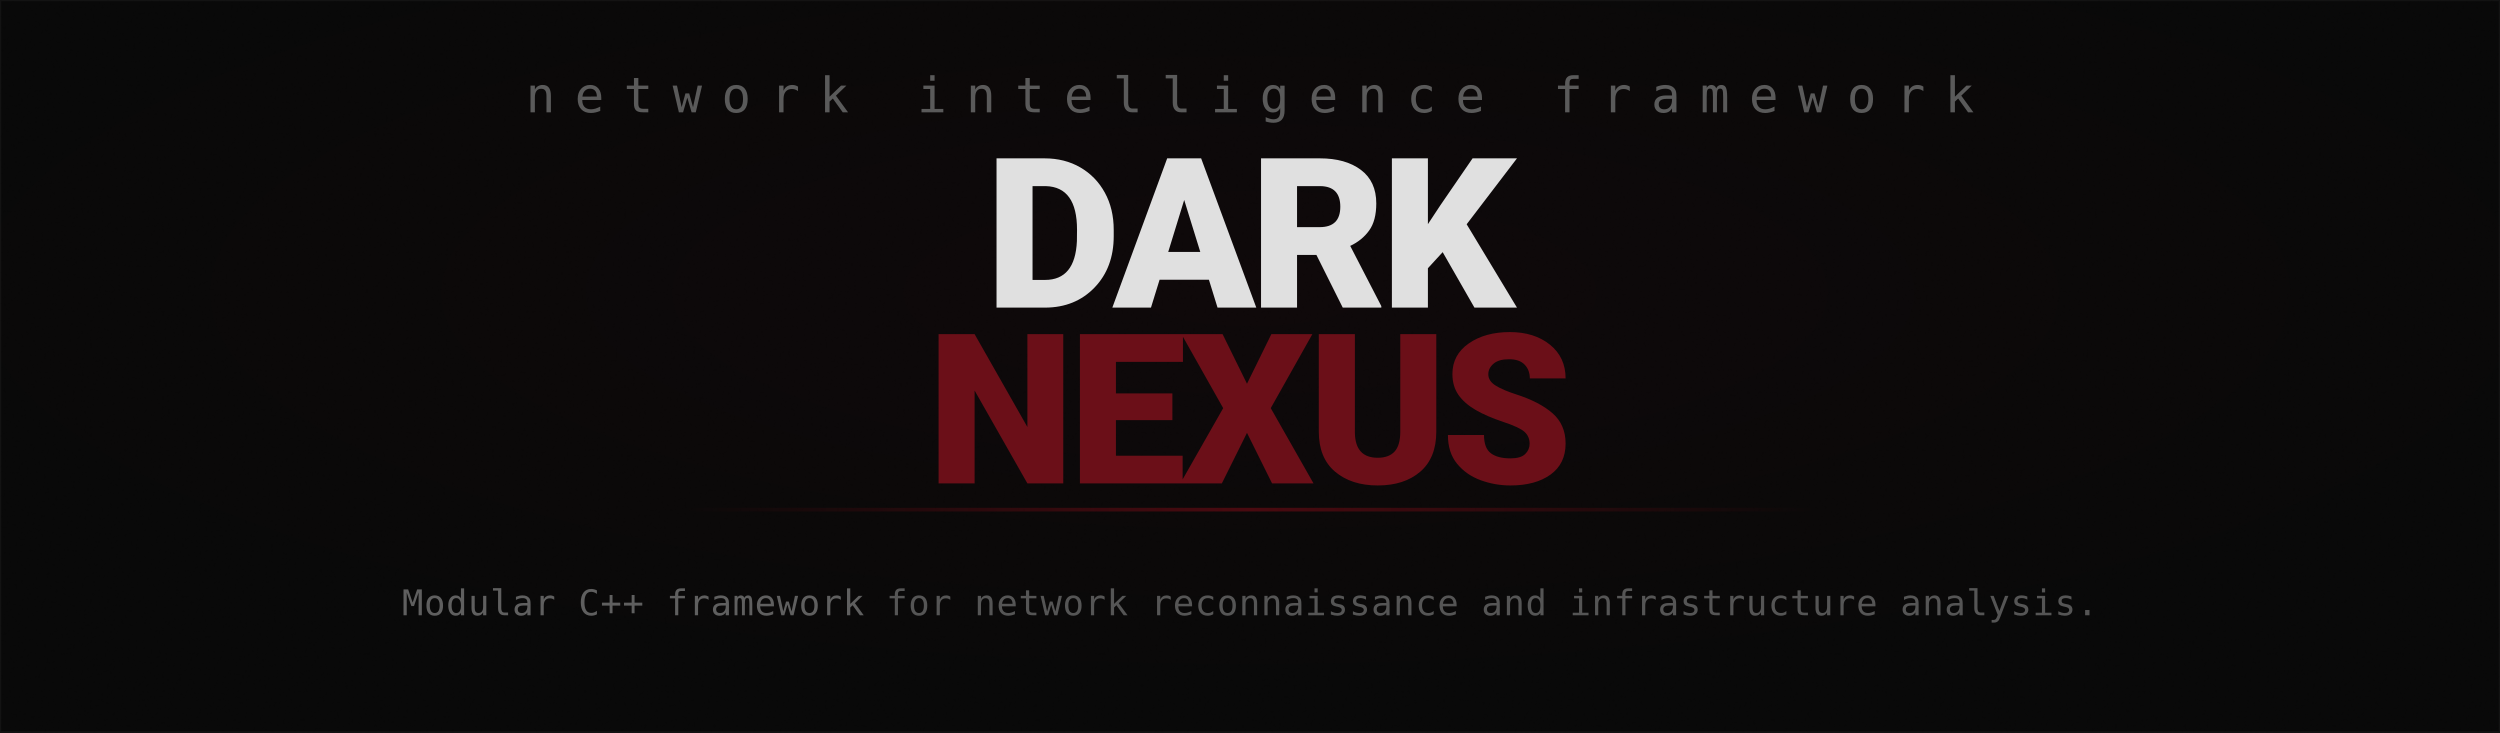
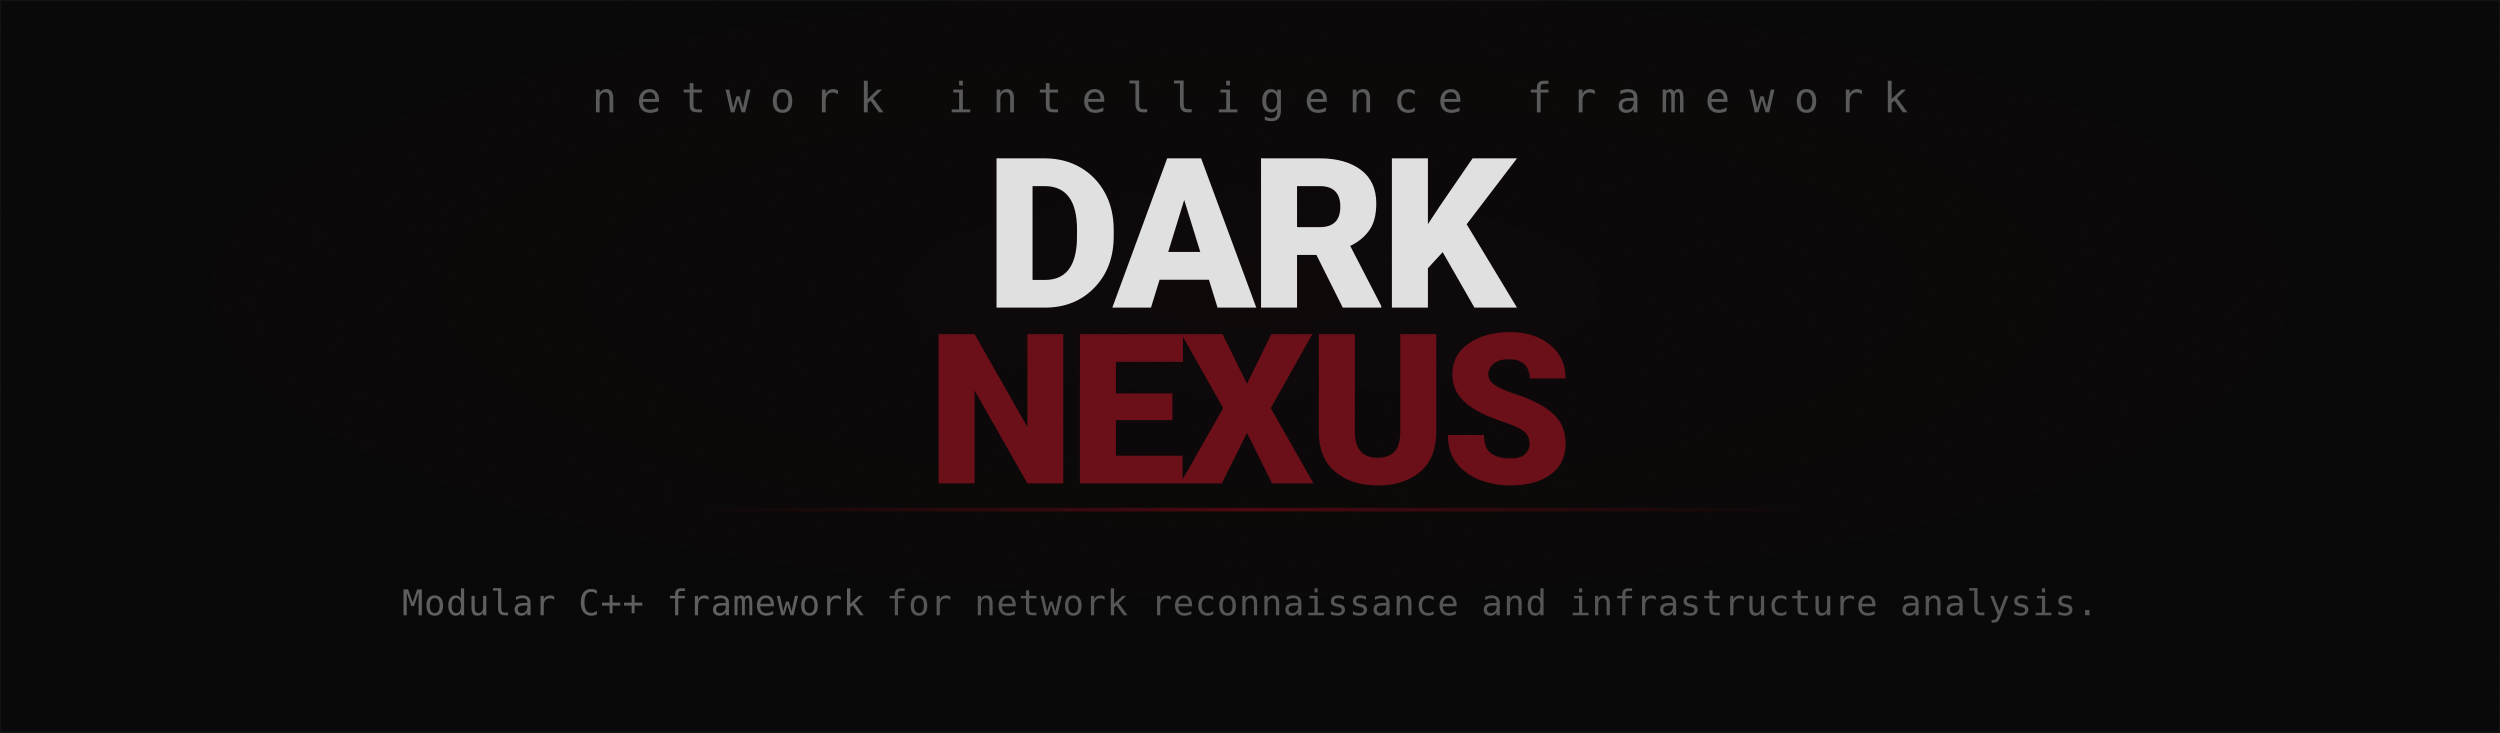
<svg xmlns="http://www.w3.org/2000/svg" viewBox="0 0 1024 300" preserveAspectRatio="xMidYMid meet">
  <defs>
    <linearGradient id="ul" x1="0" y1="0" x2="1" y2="0">
      <stop offset="0%" stop-color="#4a0a10" stop-opacity="0" />
      <stop offset="50%" stop-color="#4a0a10" stop-opacity="1" />
      <stop offset="100%" stop-color="#4a0a10" stop-opacity="0" />
    </linearGradient>
    <radialGradient id="bg2" cx="50%" cy="40%" r="55%">
      <stop offset="0%" stop-color="#640010" stop-opacity="0.06" />
      <stop offset="100%" stop-color="#640010" stop-opacity="0" />
    </radialGradient>
    <filter id="noise">
      <feTurbulence type="fractalNoise" baseFrequency="0.85" numOctaves="3" stitchTiles="stitch" result="n" />
      <feColorMatrix type="saturate" values="0" in="n" result="g" />
      <feBlend in="SourceGraphic" in2="g" mode="overlay" />
    </filter>
  </defs>
  <rect width="1024" height="300" fill="#070707" />
  <rect width="1024" height="300" stroke="#111111" stroke-width="1" fill="none" />
  <rect width="1024" height="300" fill="url(#bg2)" />
  <rect width="1024" height="300" fill="#888" filter="url(#noise)" opacity="0.012" />
-   <text x="512" y="46" text-anchor="middle" font-family="ui-monospace, SFMono-Regular, Menlo, Consolas, monospace" font-size="20" fill="#5a5a5a" letter-spacing="8">network intelligence framework</text>
+   <text x="512" y="46" text-anchor="middle" font-family="ui-monospace, SFMono-Regular, Menlo, Consolas, monospace" font-size="17" fill="#5a5a5a" letter-spacing="8">network intelligence framework</text>
  <text x="512" y="126" text-anchor="middle" font-family="system-ui, -apple-system, BlinkMacSystemFont, 'Segoe UI', Roboto, sans-serif" font-size="86" font-weight="800" fill="#e0e0e0" letter-spacing="-2.5">DARK</text>
  <text x="512" y="198" text-anchor="middle" font-family="system-ui, -apple-system, BlinkMacSystemFont, 'Segoe UI', Roboto, sans-serif" font-size="86" font-weight="800" fill="#6b0f18" letter-spacing="-2.5">NEXUS</text>
  <rect x="280" y="208" width="464" height="1.5" fill="url(#ul)" />
  <text x="512" y="252" text-anchor="middle" font-family="ui-monospace, SFMono-Regular, Menlo, Consolas, monospace" font-size="14.5" fill="#555555" letter-spacing="0.3">
    <tspan fill="#5f5f5f">Modular C++ framework</tspan> for network reconnaissance and infrastructure analysis.
  </text>
</svg>
